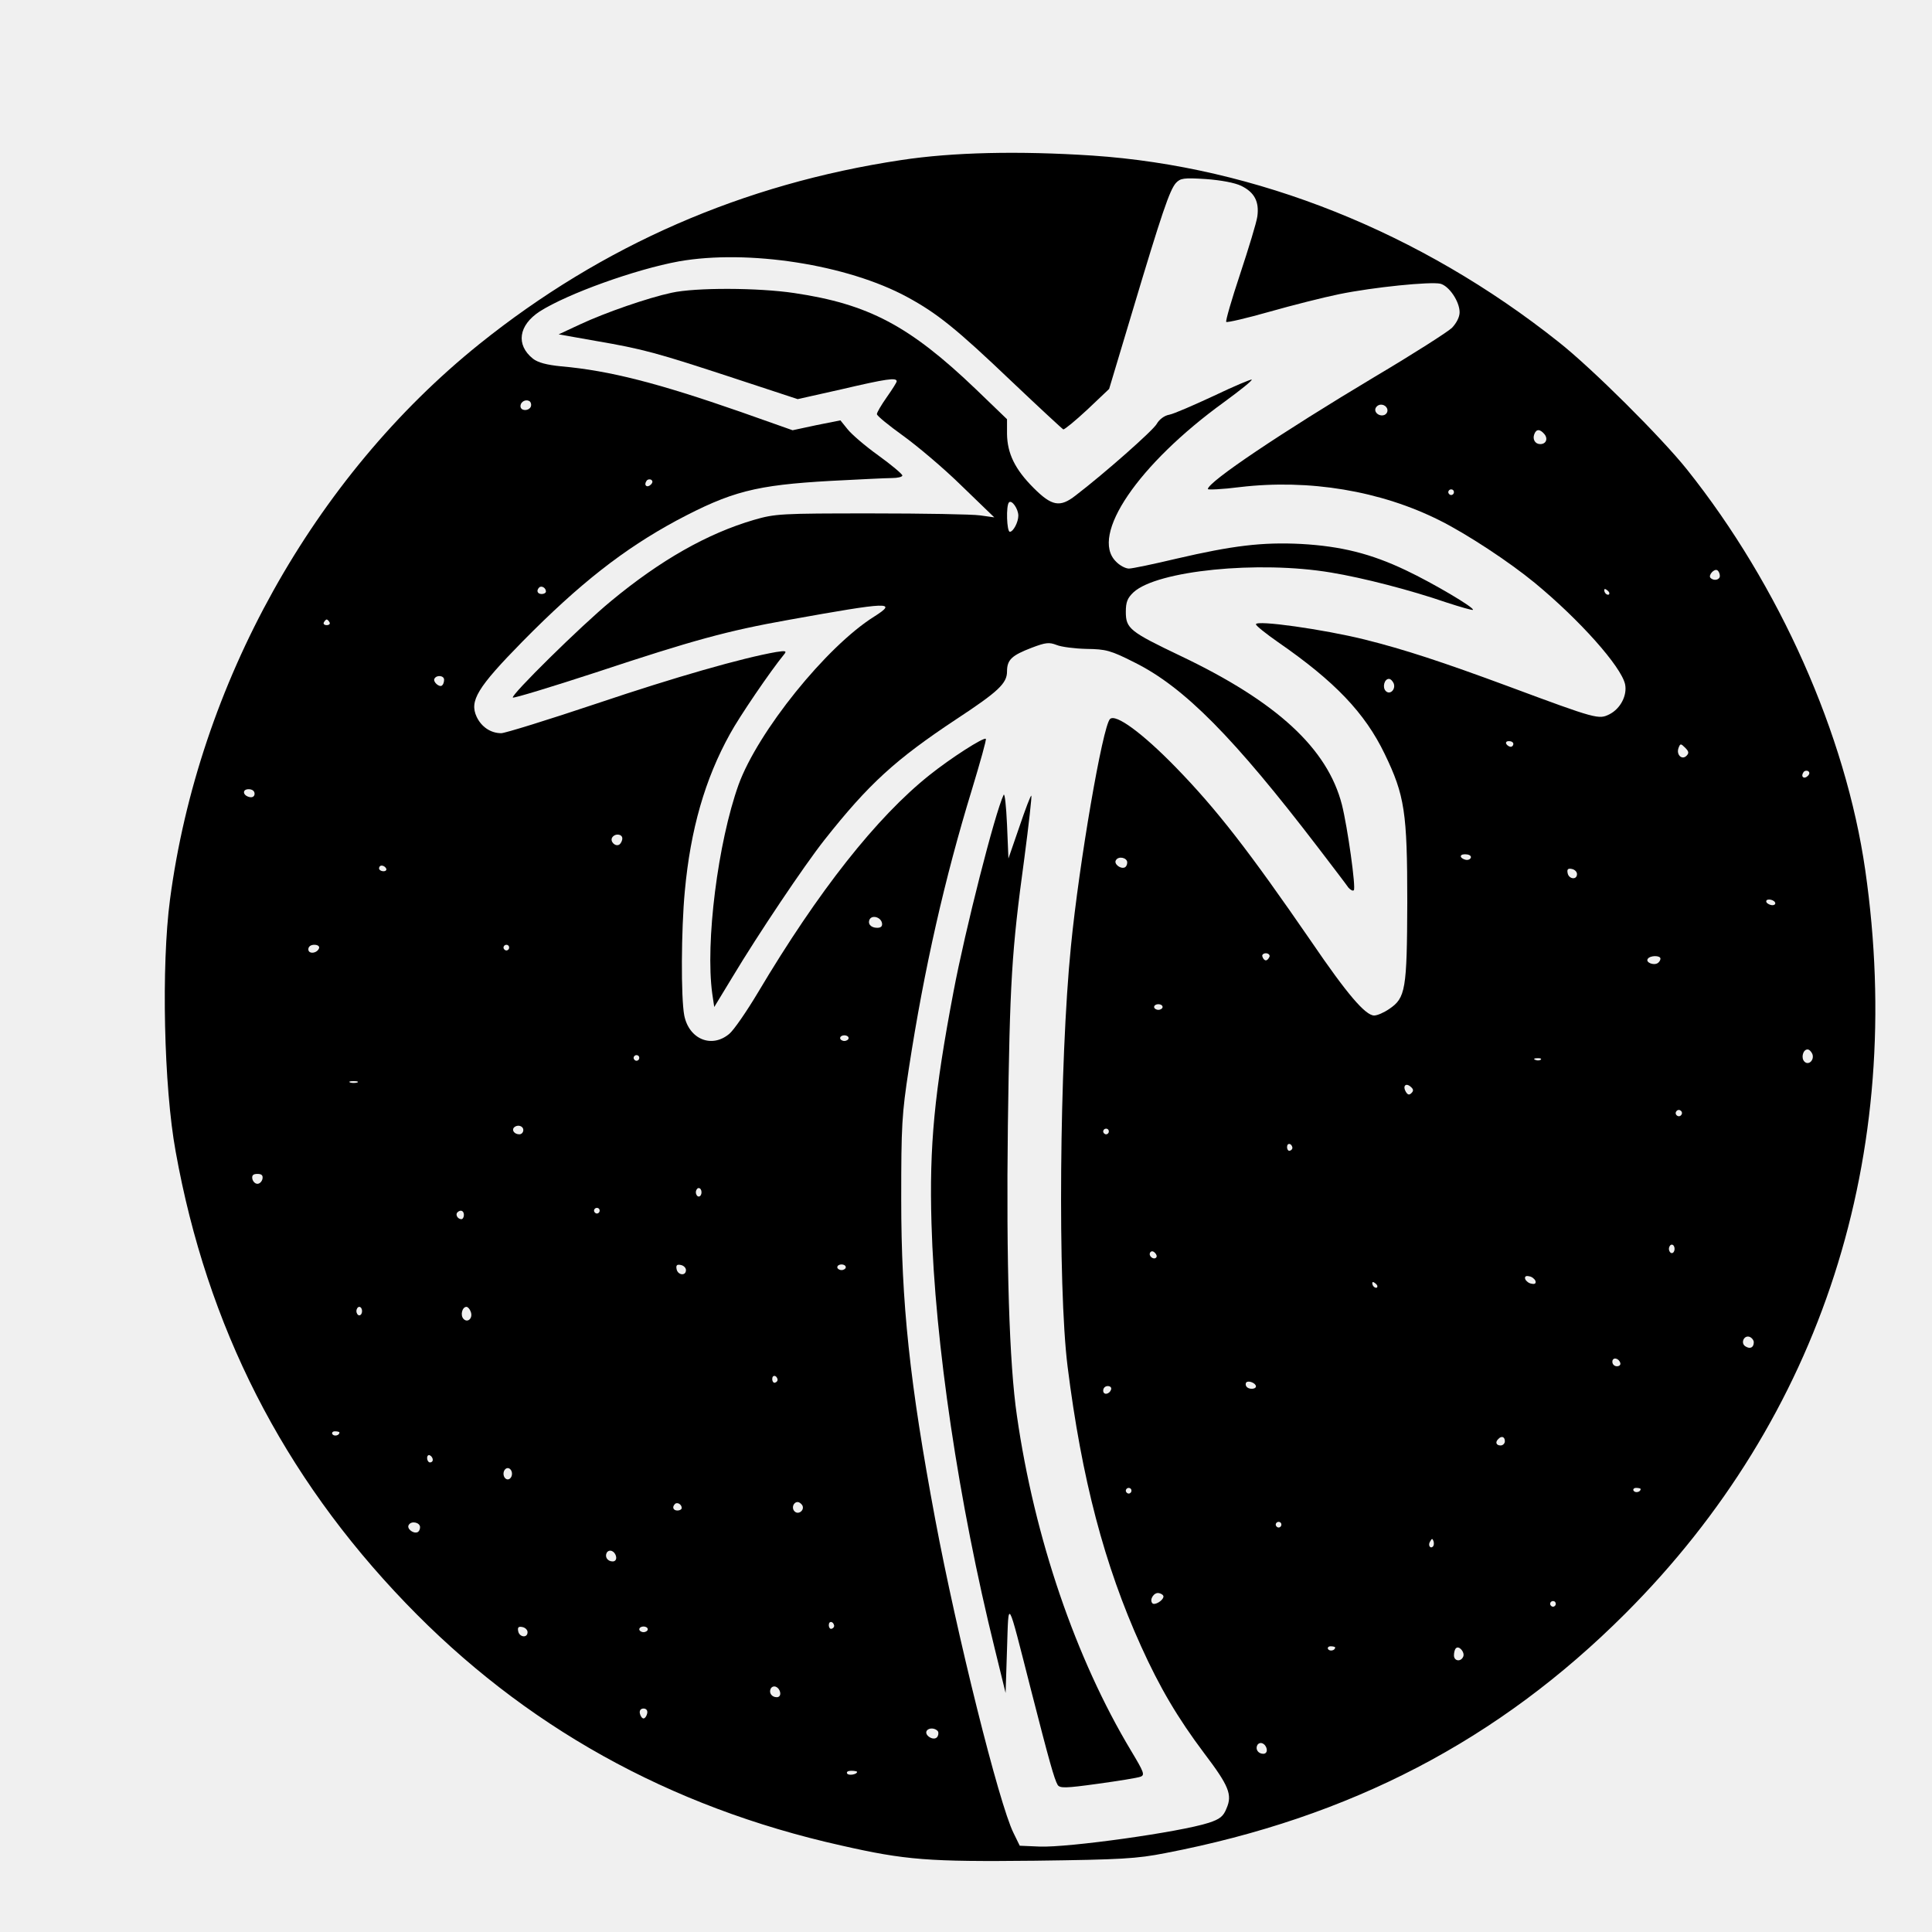
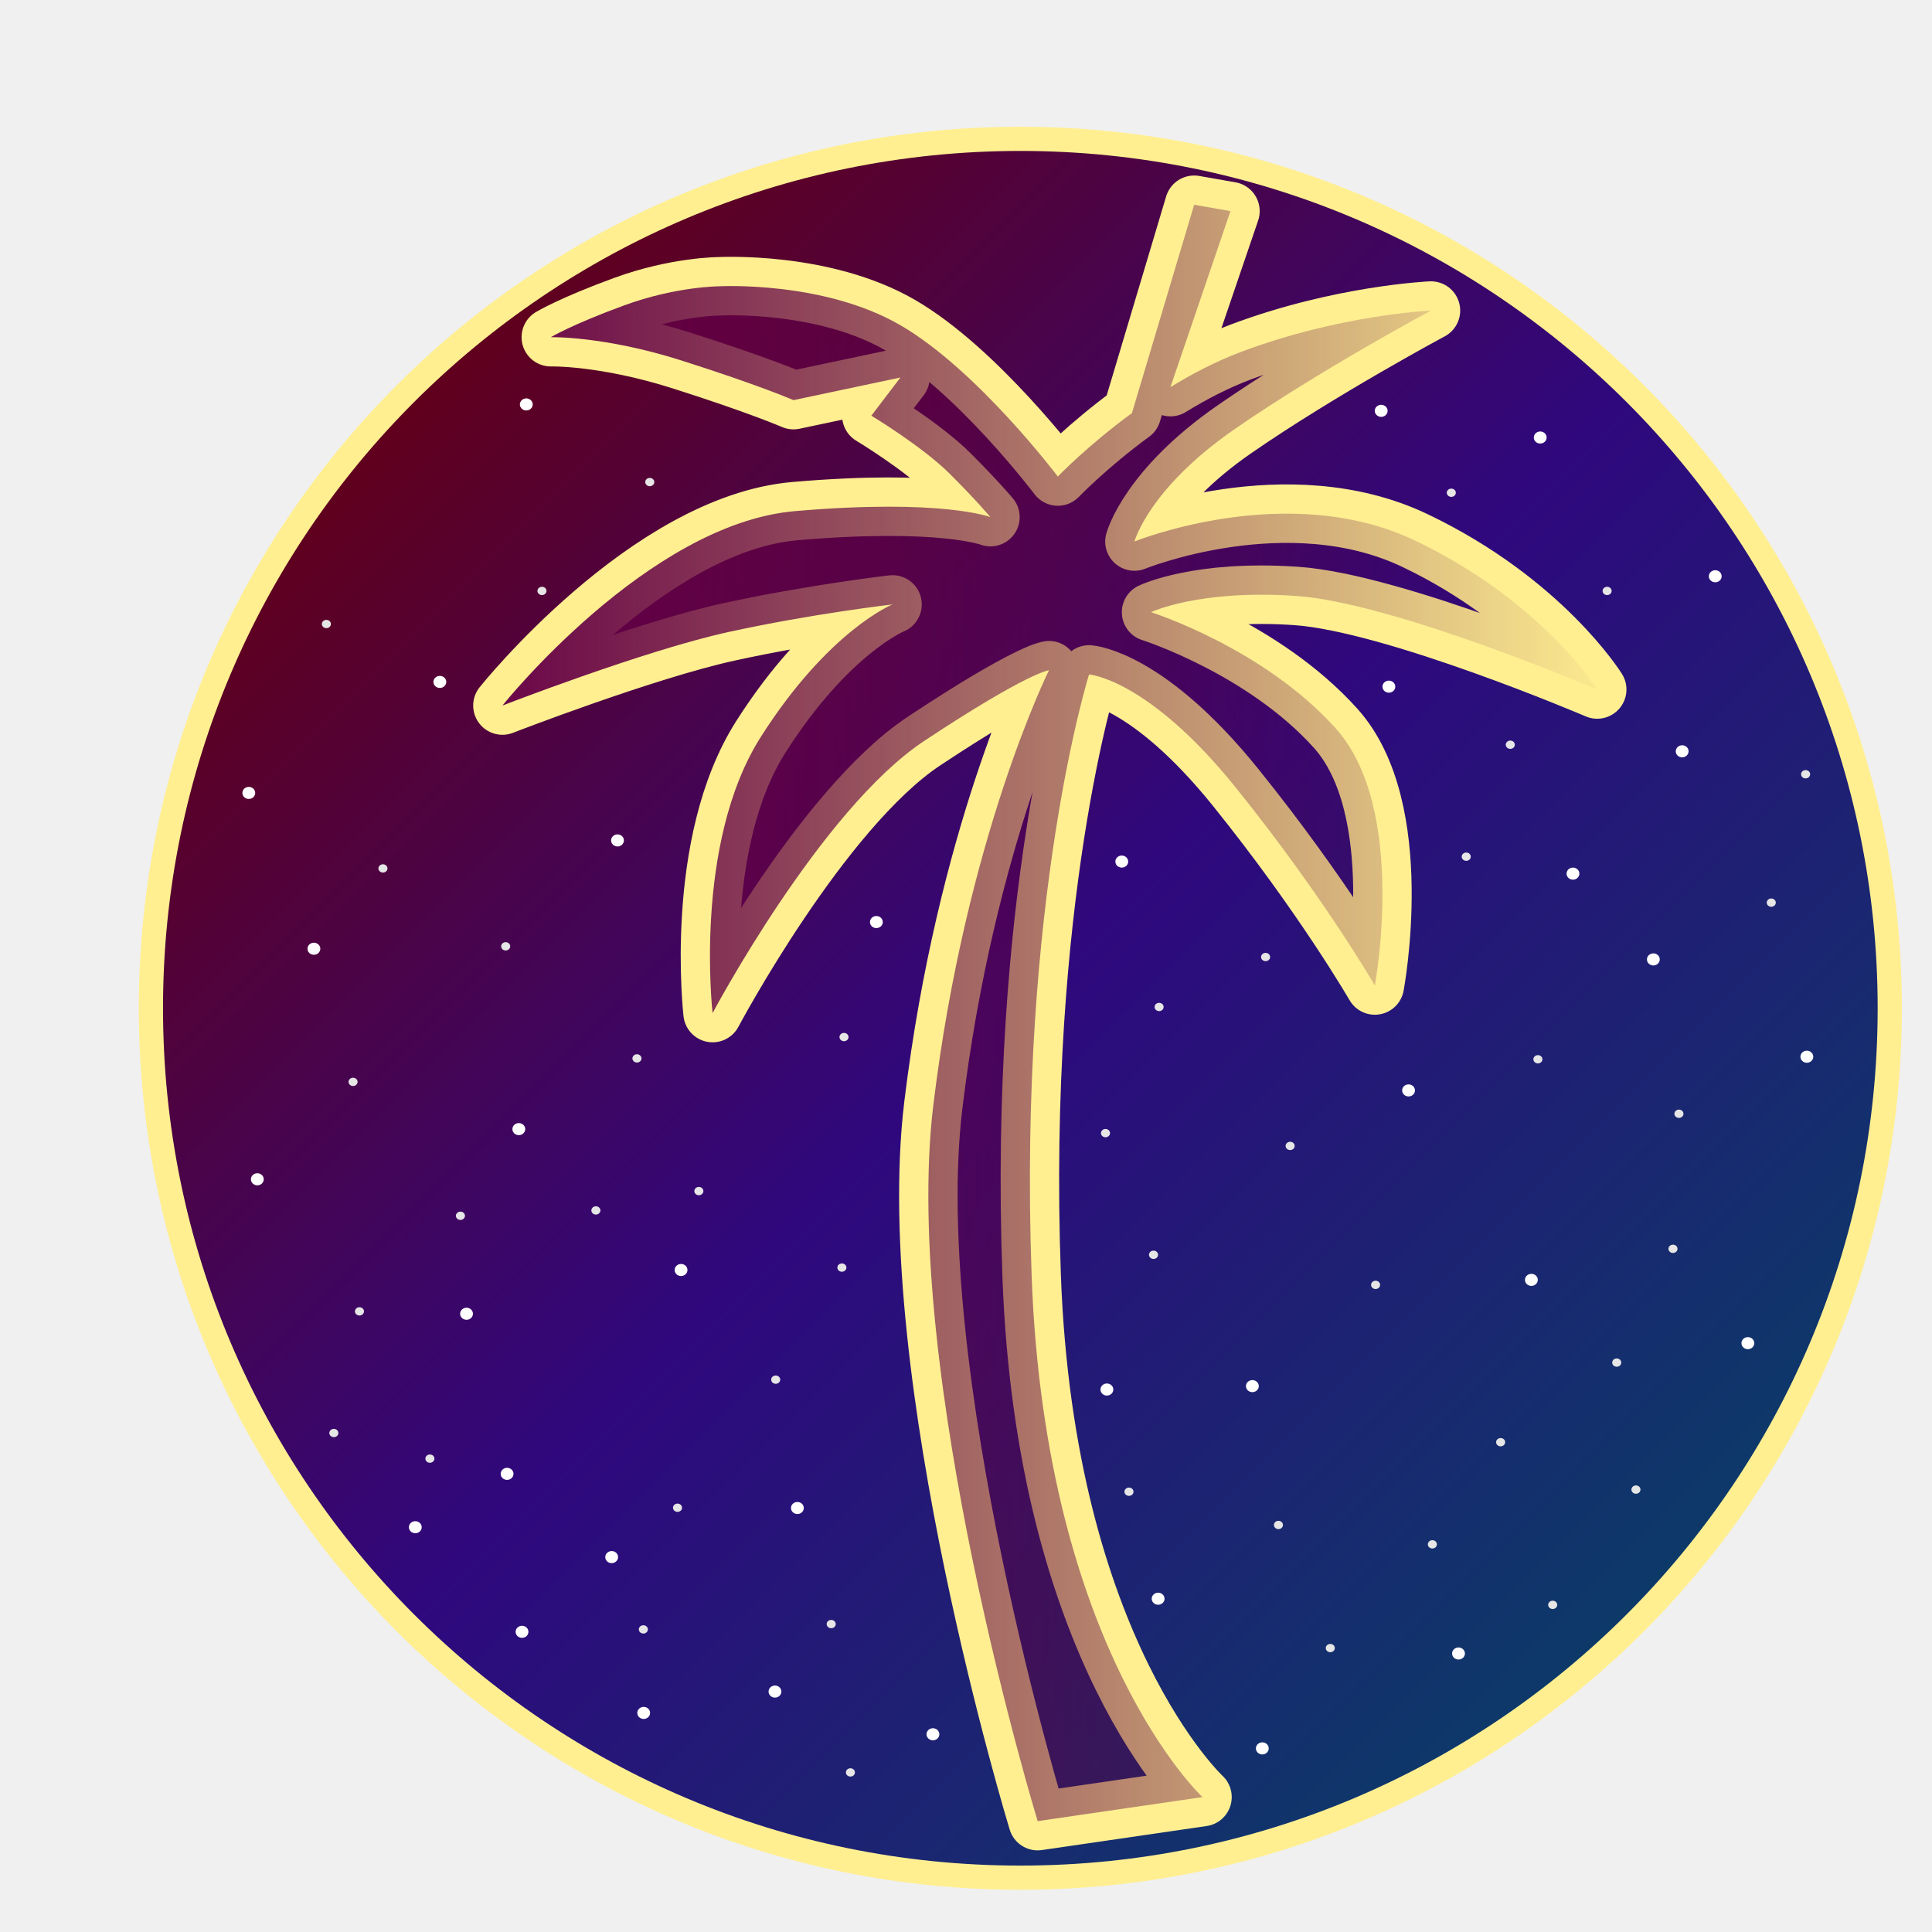
- <svg xmlns="http://www.w3.org/2000/svg" version="1.0" width="683pt" height="683pt" viewBox="0 0 683 683" preserveAspectRatio="xMidYMid meet">
-   <g transform="translate(0,683) scale(0.1,-0.1)" fill="#000000" stroke="none">
-     <path d="M3185 6264 c-558 -84 -1055 -301 -1490 -650 -586 -471 -993 -1201 -1094 -1964 -31 -233 -22 -662 20 -891 111 -618 379 -1145 813 -1596 418 -435 931 -721 1539 -857 229 -52 309 -58 686 -54 306 4 359 7 461 27 655 126 1178 399 1626 847 694 694 993 1622 848 2628 -69 479 -303 1006 -630 1416 -91 114 -336 358 -454 451 -488 388 -1069 620 -1648 659 -260 17 -494 12 -677 -16z m1203 -91 c47 -23 64 -56 57 -108 -3 -22 -31 -113 -61 -204 -30 -90 -52 -166 -49 -169 3 -3 72 13 153 36 81 23 192 51 246 62 122 25 323 45 358 37 31 -8 68 -63 68 -101 0 -17 -11 -38 -27 -55 -16 -15 -138 -93 -273 -173 -331 -198 -590 -372 -590 -397 0 -3 51 -1 113 7 245 29 498 -13 707 -118 96 -48 245 -146 335 -220 159 -131 306 -296 320 -359 8 -39 -16 -86 -55 -106 -38 -19 -44 -18 -356 98 -235 87 -369 131 -509 166 -145 36 -385 70 -385 54 0 -5 35 -33 78 -63 201 -139 307 -250 377 -395 71 -147 80 -206 80 -525 -1 -309 -6 -338 -64 -377 -19 -13 -42 -23 -53 -23 -31 0 -96 76 -222 261 -221 321 -334 467 -480 617 -117 120 -212 190 -232 170 -26 -26 -109 -508 -138 -803 -41 -408 -47 -1204 -12 -1485 50 -398 130 -703 260 -990 65 -144 129 -253 223 -378 88 -116 100 -147 79 -195 -11 -28 -23 -38 -63 -51 -102 -33 -496 -88 -598 -84 l-70 3 -22 45 c-51 102 -201 704 -277 1110 -90 481 -120 763 -120 1130 0 261 2 300 27 463 54 352 127 673 223 986 29 96 52 177 49 179 -7 7 -124 -68 -199 -128 -187 -149 -393 -410 -606 -768 -40 -67 -86 -134 -102 -147 -62 -52 -142 -19 -159 65 -12 63 -11 303 2 440 20 217 71 396 160 556 32 59 142 221 192 282 9 11 3 12 -29 7 -120 -21 -355 -88 -634 -182 -173 -58 -325 -105 -338 -105 -37 0 -70 22 -87 58 -26 56 2 103 162 266 202 205 358 327 545 428 194 103 279 125 545 140 98 5 195 10 216 10 20 0 37 4 37 9 0 5 -38 37 -85 71 -46 33 -95 75 -109 93 l-25 31 -85 -17 -84 -18 -184 65 c-290 101 -463 146 -635 161 -50 5 -81 13 -99 27 -61 49 -51 118 24 167 99 63 339 149 492 177 244 43 595 -11 807 -126 105 -57 172 -110 370 -299 96 -91 178 -167 182 -169 4 -1 42 30 85 70 l77 73 84 280 c102 341 130 423 152 448 16 17 27 19 106 14 54 -4 102 -13 125 -24z m-2512 -782 c-10 -16 -36 -13 -36 3 0 17 21 27 34 16 4 -5 5 -13 2 -19z m3028 -6 c3 -9 -1 -18 -10 -22 -19 -7 -39 11 -30 26 10 16 33 13 40 -4z m556 -90 c13 -16 6 -35 -15 -35 -18 0 -28 17 -21 35 7 19 20 19 36 0z m-3159 -178 c-13 -13 -26 -3 -16 12 3 6 11 8 17 5 6 -4 6 -10 -1 -17z m2839 -27 c0 -5 -4 -10 -10 -10 -5 0 -10 5 -10 10 0 6 5 10 10 10 6 0 10 -4 10 -10z m940 -296 c0 -14 -21 -19 -33 -7 -9 9 13 34 24 27 5 -3 9 -12 9 -20z m-4150 -55 c0 -5 -7 -9 -15 -9 -15 0 -20 12 -9 23 8 8 24 -1 24 -14z m3759 -4 c3 -12 -13 -9 -17 4 -2 7 0 11 6 7 5 -3 10 -8 11 -11z m-4524 -105 c3 -5 -1 -10 -10 -10 -9 0 -13 5 -10 10 3 6 8 10 10 10 2 0 7 -4 10 -10z m405 -203 c0 -8 -3 -17 -7 -20 -9 -9 -34 13 -27 24 8 14 34 11 34 -4z m3357 -13 c8 -21 -13 -42 -28 -27 -13 13 -5 43 11 43 6 0 13 -7 17 -16z m423 -214 c0 -5 -4 -10 -9 -10 -6 0 -13 5 -16 10 -3 6 1 10 9 10 9 0 16 -4 16 -10z m612 -42 c-16 -16 -37 4 -28 28 6 16 8 16 23 1 13 -13 15 -19 5 -29z m429 -71 c-13 -13 -26 -3 -16 12 3 6 11 8 17 5 6 -4 6 -10 -1 -17z m-5491 -63 c0 -9 -7 -14 -17 -12 -25 5 -28 28 -4 28 12 0 21 -6 21 -16z m1300 -158 c0 -8 -5 -18 -11 -22 -14 -8 -33 11 -25 25 10 16 36 13 36 -3z m3000 -66 c0 -5 -6 -10 -14 -10 -8 0 -18 5 -21 10 -3 6 3 10 14 10 12 0 21 -4 21 -10z m-1215 -19 c0 -8 -4 -16 -10 -18 -16 -5 -38 14 -30 26 9 16 40 9 40 -8z m-2620 -21 c3 -5 -1 -10 -9 -10 -9 0 -16 5 -16 10 0 6 4 10 9 10 6 0 13 -4 16 -10z m4210 -20 c0 -22 -29 -18 -33 3 -3 14 1 18 15 15 10 -2 18 -10 18 -18z m700 -100 c3 -5 -1 -10 -9 -10 -8 0 -18 5 -21 10 -3 6 1 10 9 10 8 0 18 -4 21 -10z m-3157 -73 c2 -11 -3 -17 -17 -17 -23 0 -35 15 -26 31 10 15 39 6 43 -14z m-1990 -89 c-7 -19 -38 -22 -38 -4 0 10 9 16 21 16 12 0 19 -5 17 -12z m672 2 c0 -5 -4 -10 -10 -10 -5 0 -10 5 -10 10 0 6 5 10 10 10 6 0 10 -4 10 -10z m2688 -32 c-3 -7 -8 -13 -13 -13 -5 0 -10 6 -12 13 -3 6 3 12 12 12 9 0 15 -6 13 -12z m1382 -7 c0 -6 -5 -13 -10 -16 -15 -9 -43 3 -35 15 8 13 45 13 45 1z m-1760 -171 c0 -5 -7 -10 -15 -10 -8 0 -15 5 -15 10 0 6 7 10 15 10 8 0 15 -4 15 -10z m-1110 -110 c0 -5 -7 -10 -15 -10 -8 0 -15 5 -15 10 0 6 7 10 15 10 8 0 15 -4 15 -10z m3407 -56 c8 -21 -13 -42 -28 -27 -13 13 -5 43 11 43 6 0 13 -7 17 -16z m-4147 -14 c0 -5 -4 -10 -10 -10 -5 0 -10 5 -10 10 0 6 5 10 10 10 6 0 10 -4 10 -10z m3187 -6 c-3 -3 -12 -4 -19 -1 -8 3 -5 6 6 6 11 1 17 -2 13 -5z m-4184 -81 c-7 -2 -19 -2 -25 0 -7 3 -2 5 12 5 14 0 19 -2 13 -5z m3727 -37 c-8 -8 -13 -7 -20 4 -12 20 -1 33 16 19 11 -9 12 -15 4 -23z m954 -77 c-3 -5 -10 -7 -15 -3 -5 3 -7 10 -3 15 3 5 10 7 15 3 5 -3 7 -10 3 -15z m-4094 -54 c0 -8 -6 -15 -14 -15 -17 0 -28 14 -19 24 12 12 33 6 33 -9z m2070 -5 c0 -5 -4 -10 -10 -10 -5 0 -10 5 -10 10 0 6 5 10 10 10 6 0 10 -4 10 -10z m649 -57 c0 -5 -3 -9 -9 -11 -5 -2 -10 4 -10 13 0 16 16 14 19 -2z m-3641 -110 c-2 -10 -10 -18 -18 -18 -8 0 -16 8 -18 18 -2 12 3 17 18 17 15 0 20 -5 18 -17z m1552 -48 c0 -8 -4 -15 -10 -15 -5 0 -10 7 -10 15 0 8 5 15 10 15 6 0 10 -7 10 -15z m-360 -65 c0 -5 -4 -10 -10 -10 -5 0 -10 5 -10 10 0 6 5 10 10 10 6 0 10 -4 10 -10z m-480 -15 c0 -8 -4 -15 -9 -15 -13 0 -22 16 -14 24 11 11 23 6 23 -9z m4280 -120 c0 -8 -4 -15 -10 -15 -5 0 -10 7 -10 15 0 8 5 15 10 15 6 0 10 -7 10 -15z m-1833 -31 c-9 -9 -28 6 -21 18 4 6 10 6 17 -1 6 -6 8 -13 4 -17z m-1662 -44 c0 -22 -29 -18 -33 3 -3 14 1 18 15 15 10 -2 18 -10 18 -18z m565 10 c0 -5 -7 -10 -15 -10 -8 0 -15 5 -15 10 0 6 7 10 15 10 8 0 15 -4 15 -10z m2438 -48 c3 -9 -2 -13 -14 -10 -9 1 -19 9 -22 16 -3 9 2 13 14 10 9 -1 19 -9 22 -16z m-559 -17 c3 -12 -13 -9 -17 4 -2 7 0 11 6 7 5 -3 10 -8 11 -11z m-3589 -90 c0 -8 -4 -15 -10 -15 -5 0 -10 7 -10 15 0 8 5 15 10 15 6 0 10 -7 10 -15z m384 -2 c9 -22 -10 -41 -25 -26 -13 13 -5 43 10 43 5 0 12 -8 15 -17z m4536 -108 c0 -19 -13 -25 -29 -15 -19 11 -6 41 14 34 8 -3 15 -12 15 -19z m-472 -73 c2 -7 -3 -12 -12 -12 -9 0 -16 7 -16 16 0 17 22 14 28 -4z m-2979 -59 c0 -5 -3 -9 -9 -11 -5 -2 -10 4 -10 13 0 16 16 14 19 -2z m1691 -24 c0 -11 -27 -12 -34 0 -3 4 -3 11 0 14 8 8 34 -3 34 -14z m-512 -11 c-6 -18 -28 -21 -28 -4 0 9 7 16 16 16 9 0 14 -5 12 -12z m-2728 -152 c0 -11 -19 -15 -25 -6 -3 5 1 10 9 10 9 0 16 -2 16 -4z m4120 -31 c0 -8 -7 -15 -15 -15 -16 0 -20 12 -8 23 11 12 23 8 23 -8z m-3790 -66 c0 -5 -4 -9 -10 -9 -5 0 -10 7 -10 16 0 8 5 12 10 9 6 -3 10 -10 10 -16z m280 -49 c0 -11 -7 -20 -15 -20 -8 0 -15 9 -15 20 0 11 7 20 15 20 8 0 15 -9 15 -20z m2190 -60 c0 -5 -4 -10 -10 -10 -5 0 -10 5 -10 10 0 6 5 10 10 10 6 0 10 -4 10 -10z m1800 6 c0 -11 -19 -15 -25 -6 -3 5 1 10 9 10 9 0 16 -2 16 -4z m-3390 -67 c0 -5 -7 -9 -15 -9 -15 0 -20 12 -9 23 8 8 24 -1 24 -14z m426 10 c10 -17 -13 -36 -27 -22 -12 12 -4 33 11 33 5 0 12 -5 16 -11z m-1351 -78 c0 -8 -4 -16 -10 -18 -16 -5 -38 14 -30 26 9 16 40 9 40 -8z m3045 9 c0 -5 -4 -10 -10 -10 -5 0 -10 5 -10 10 0 6 5 10 10 10 6 0 10 -4 10 -10z m536 -77 c-10 -10 -19 5 -10 18 6 11 8 11 12 0 2 -7 1 -15 -2 -18z m-2888 -36 c2 -10 -3 -17 -12 -17 -18 0 -29 16 -21 31 9 14 29 6 33 -14z m1935 -142 c-2 -14 -31 -31 -39 -23 -12 13 6 40 23 36 10 -2 17 -8 16 -13z m1387 -25 c0 -5 -4 -10 -10 -10 -5 0 -10 5 -10 10 0 6 5 10 10 10 6 0 10 -4 10 -10z m-2551 -77 c0 -5 -3 -9 -9 -11 -5 -2 -10 4 -10 13 0 16 16 14 19 -2z m-1084 -23 c0 -22 -29 -18 -33 3 -3 14 1 18 15 15 10 -2 18 -10 18 -18z m425 10 c0 -5 -7 -10 -15 -10 -8 0 -15 5 -15 10 0 6 7 10 15 10 8 0 15 -4 15 -10z m2430 -64 c0 -11 -19 -15 -25 -6 -3 5 1 10 9 10 9 0 16 -2 16 -4z m453 -32 c-8 -20 -33 -17 -33 4 0 10 3 22 7 25 10 11 32 -13 26 -29z m-2415 -127 c2 -10 -3 -17 -12 -17 -18 0 -29 16 -21 31 9 14 29 6 33 -14z m-470 -74 c-2 -10 -8 -18 -13 -18 -5 0 -11 8 -13 18 -2 10 3 17 13 17 10 0 15 -7 13 -17z m1028 -64 c3 -6 1 -16 -4 -21 -13 -13 -45 8 -36 23 7 12 31 11 40 -2z m1162 -62 c2 -10 -3 -17 -12 -17 -18 0 -29 16 -21 31 9 14 29 6 33 -14z m-1448 -81 c0 -9 -30 -14 -35 -6 -4 6 3 10 14 10 12 0 21 -2 21 -4z" />
-     <path d="M2374 5795 c-84 -18 -234 -70 -324 -112 l-75 -35 130 -23 c169 -29 216 -42 487 -131 l228 -75 156 35 c158 37 194 42 194 28 0 -4 -16 -29 -35 -56 -19 -27 -35 -54 -35 -60 0 -6 42 -40 92 -76 50 -36 144 -115 207 -177 l116 -112 -50 7 c-27 4 -201 7 -385 7 -320 0 -339 -1 -415 -23 -164 -48 -330 -142 -505 -287 -108 -89 -355 -333 -347 -341 3 -3 135 37 294 89 344 114 464 147 683 186 356 64 385 65 300 11 -169 -106 -411 -407 -479 -594 -73 -204 -118 -558 -93 -739 l7 -47 65 107 c90 150 253 393 324 483 158 200 252 285 466 427 149 98 180 127 180 169 0 42 17 57 87 84 50 19 62 20 88 10 17 -7 64 -13 106 -14 69 -1 85 -5 170 -48 175 -87 350 -264 650 -656 52 -68 100 -131 106 -140 7 -8 16 -13 19 -9 8 8 -22 222 -42 302 -51 199 -230 364 -570 526 -180 86 -194 97 -194 156 0 35 6 49 27 69 83 77 442 113 698 70 115 -19 281 -62 409 -106 49 -16 91 -28 93 -26 7 7 -140 94 -237 140 -124 59 -229 85 -370 93 -138 7 -243 -6 -441 -52 -80 -19 -156 -35 -168 -35 -12 0 -33 11 -46 25 -93 92 79 344 383 564 56 41 100 76 97 79 -2 2 -62 -23 -133 -57 -71 -33 -142 -64 -158 -67 -18 -3 -36 -17 -45 -33 -14 -24 -185 -175 -287 -253 -55 -43 -84 -37 -148 27 -66 66 -93 122 -94 191 l0 52 -109 105 c-236 226 -381 302 -643 341 -127 19 -349 20 -434 1z m1226 -788 c0 -23 -18 -57 -30 -57 -11 0 -14 93 -3 104 10 10 33 -23 33 -47z" />
-     <path d="M3548 4020 c-31 -65 -136 -478 -177 -695 -68 -358 -86 -545 -78 -820 12 -421 96 -988 224 -1505 l38 -155 5 155 c6 180 -1 192 85 -145 65 -254 82 -314 94 -335 8 -12 27 -12 142 4 73 10 141 21 151 25 16 6 12 16 -33 91 -196 326 -342 753 -404 1185 -27 183 -38 539 -32 1025 7 507 13 615 58 944 16 121 27 221 25 223 -2 3 -21 -47 -42 -109 l-39 -113 -5 120 c-3 66 -8 113 -12 105z" />
-   </g>
+ <svg xmlns="http://www.w3.org/2000/svg" xmlns:xlink="http://www.w3.org/1999/xlink" width="512" height="512" fill="none" viewBox="0 0 512 512" version="1.1" id="svg7" xml:space="preserve">
+   <defs id="defs7">
+     <linearGradient id="linearGradient1">
+       <stop style="stop-color:#670047;stop-opacity:1;" offset="0" id="stop1" />
+       <stop style="stop-color:#54003b;stop-opacity:0;" offset="1" id="stop2" />
+     </linearGradient>
+     <linearGradient id="linearGradient11">
+       <stop style="stop-color:#60001d;stop-opacity:1;" offset="0" id="stop11" />
+       <stop style="stop-color:#2f087e;stop-opacity:1;" offset="0.498" id="stop20" />
+       <stop style="stop-color:#0d3969;stop-opacity:1;" offset="0.999" id="stop12" />
+     </linearGradient>
+     <linearGradient xlink:href="#linearGradient11" id="linearGradient12" x1="109.745" y1="106.545" x2="431.055" y2="427.855" gradientUnits="userSpaceOnUse" spreadMethod="reflect" />
+     <linearGradient xlink:href="#linearGradient1" id="linearGradient2" x1="125.402" y1="271.834" x2="431.024" y2="271.834" gradientUnits="userSpaceOnUse" gradientTransform="matrix(1.001729,0,0,0.9367663,-0.4809764,13.79496)" />
+   </defs>
+   <circle style="fill:url(#linearGradient12);fill-opacity:1;stroke-width:12.832;stroke-opacity:1;paint-order:stroke fill markers;stroke:#ffef91" id="path8" cx="270.4" cy="267.2" r="227.2" />
+   <path id="path15" style="fill:url(#linearGradient2);fill-opacity:1;stroke:#ffef91;stroke-width:15.499;stroke-linejoin:round;stroke-dasharray:none;stroke-dashoffset:0;stroke-opacity:1;paint-order:stroke fill markers" d="m 316.466,54.263 c 0,0 -10.949,36.625 -16.495,55.212 -11.846,8.683 -19.637,16.809 -19.637,16.809 0,0 -21.391,-28.349 -41.791,-40.14 -20.4,-11.791 -47.893,-10.271 -47.893,-10.271 0,0 -11.421,3.65e-4 -25.245,5.059 -13.824,5.059 -19.434,8.431 -19.434,8.431 0,0 14.026,-0.375 34.661,6.182 20.636,6.557 29.651,10.493 29.651,10.493 l 28.348,-5.996 -7.713,10.118 c 0,0 13.524,8.15 20.837,15.457 7.313,7.307 10.718,11.428 10.718,11.428 0,0 -12.721,-4.964 -51.789,-1.592 -39.067,3.372 -77.534,51.522 -77.534,51.522 0,0 37.664,-14.614 59.902,-19.485 22.238,-4.871 43.475,-7.308 43.475,-7.308 0,0 -16.828,6.745 -34.859,35.035 -18.031,28.29 -12.823,73.256 -12.823,73.256 0,0 28.649,-53.958 56.097,-72.131 27.447,-18.173 33.057,-18.735 33.057,-18.735 0,0 -22.038,44.215 -30.653,115.222 -8.615,71.007 27.647,189.788 27.647,189.788 l 43.675,-6.371 c 0,0 -41.671,-38.594 -45.277,-138.266 -3.606,-99.672 15.225,-159.25 15.225,-159.25 0,0 15.628,1.124 38.868,29.977 23.24,28.852 36.862,52.459 36.862,52.459 0,0 8.817,-46.839 -10.416,-68.197 -19.233,-21.358 -48.885,-30.725 -48.885,-30.725 0,0 12.522,-6.089 38.467,-4.309 25.945,1.78 79.763,24.786 79.763,24.786 0,0 -14.45,-23.317 -48.308,-39.48 -33.858,-16.162 -74.329,0.267 -74.329,0.267 0,0 3.779,-14.045 26.587,-29.81 22.808,-15.765 51.992,-31.396 51.992,-31.396 0,0 -24.083,1.06 -50.433,10.996 -6.556,2.472 -12.849,5.755 -18.604,9.294 l 15.902,-46.643 z" />
+   <ellipse style="fill:#ffffff;paint-order:markers stroke fill" id="path6" cx="110.058" cy="404.727" rx="1.7" ry="1.6" />
+   <ellipse style="fill:#e6e6e6;stroke-width:0.697;paint-order:markers stroke fill" id="ellipse6" cx="113.929" cy="386.554" rx="1.2" ry="1.1" />
+   <ellipse style="fill:#ffffff;paint-order:markers stroke fill" id="ellipse7" cx="162.101" cy="412.647" rx="1.7" ry="1.6" />
+   <ellipse style="fill:#ffffff;paint-order:markers stroke fill" id="ellipse8" cx="134.382" cy="390.585" rx="1.7" ry="1.6" />
+   <ellipse style="fill:#ffffff;paint-order:markers stroke fill" id="ellipse9" cx="138.342" cy="432.446" rx="1.7" ry="1.6" />
+   <ellipse style="fill:#ffffff;paint-order:markers stroke fill" id="ellipse10" cx="205.376" cy="448.285" rx="1.7" ry="1.6" />
+   <ellipse style="fill:#ffffff;paint-order:markers stroke fill" id="ellipse11" cx="170.586" cy="453.942" rx="1.7" ry="1.6" />
+   <ellipse style="fill:#e6e6e6;stroke-width:0.697;paint-order:markers stroke fill" id="ellipse12" cx="170.498" cy="431.809" rx="1.2" ry="1.1" />
+   <ellipse style="fill:#e6e6e6;stroke-width:0.697;paint-order:markers stroke fill" id="ellipse13" cx="179.549" cy="399.565" rx="1.2" ry="1.1" />
+   <ellipse style="fill:#ffffff;paint-order:markers stroke fill" id="ellipse14" cx="123.634" cy="348.159" rx="1.7" ry="1.6" />
+   <ellipse style="fill:#e6e6e6;stroke-width:0.697;paint-order:markers stroke fill" id="ellipse15" cx="88.473" cy="379.766" rx="1.2" ry="1.1" />
+   <ellipse style="fill:#e6e6e6;stroke-width:0.697;paint-order:markers stroke fill" id="ellipse16" cx="225.369" cy="469.71" rx="1.2" ry="1.1" />
+   <ellipse style="fill:#ffffff;paint-order:markers stroke fill" id="ellipse17" cx="180.486" cy="336.562" rx="1.7" ry="1.6" />
+   <ellipse style="fill:#e6e6e6;stroke-width:0.697;paint-order:markers stroke fill" id="ellipse18" cx="157.916" cy="320.775" rx="1.2" ry="1.1" />
+   <ellipse style="fill:#ffffff;paint-order:markers stroke fill" id="ellipse19" cx="68.197" cy="312.521" rx="1.7" ry="1.6" />
+   <ellipse style="fill:#e6e6e6;stroke-width:0.697;paint-order:markers stroke fill" id="ellipse20" cx="95.262" cy="347.522" rx="1.2" ry="1.1" />
+   <ellipse style="fill:#ffffff;paint-order:markers stroke fill" id="ellipse21" cx="211.315" cy="399.636" rx="1.7" ry="1.6" />
+   <ellipse style="fill:#e6e6e6;stroke-width:0.697;paint-order:markers stroke fill" id="ellipse22" cx="220.278" cy="430.394" rx="1.2" ry="1.1" />
+   <ellipse style="fill:#e6e6e6;stroke-width:0.697;paint-order:markers stroke fill" id="ellipse23" cx="205.57" cy="365.623" rx="1.2" ry="1.1" />
+   <ellipse style="fill:#ffffff;paint-order:markers stroke fill" id="ellipse24" cx="137.494" cy="299.227" rx="1.7" ry="1.6" />
+   <ellipse style="fill:#e6e6e6;stroke-width:0.697;paint-order:markers stroke fill" id="ellipse25" cx="122.018" cy="322.195" rx="1.2" ry="1.1" />
+   <ellipse style="fill:#e6e6e6;stroke-width:0.697;paint-order:markers stroke fill" id="ellipse26" cx="185.206" cy="315.649" rx="1.2" ry="1.1" />
+   <ellipse style="fill:#e6e6e6;stroke-width:0.697;paint-order:markers stroke fill" id="ellipse27" cx="223.107" cy="335.925" rx="1.2" ry="1.1" />
+   <ellipse style="fill:#ffffff;paint-order:markers stroke fill" id="ellipse28" cx="247.237" cy="459.599" rx="1.7" ry="1.6" />
+   <ellipse style="fill:#e6e6e6;stroke-width:0.697;paint-order:markers stroke fill" id="ellipse29" cx="223.672" cy="274.831" rx="1.2" ry="1.1" />
+   <ellipse style="fill:#ffffff;paint-order:markers stroke fill" id="ellipse30" cx="232.246" cy="244.356" rx="1.7" ry="1.6" />
+   <ellipse style="fill:#ffffff;paint-order:markers stroke fill" id="ellipse31" cx="83.188" cy="251.427" rx="1.7" ry="1.6" />
+   <ellipse style="fill:#e6e6e6;stroke-width:0.697;paint-order:markers stroke fill" id="ellipse32" cx="93.565" cy="286.71" rx="1.2" ry="1.1" />
+   <ellipse style="fill:#e6e6e6;stroke-width:0.697;paint-order:markers stroke fill" id="ellipse33" cx="134.011" cy="250.789" rx="1.2" ry="1.1" />
+   <ellipse style="fill:#ffffff;paint-order:markers stroke fill" id="ellipse34" cx="163.644" cy="222.722" rx="1.7" ry="1.6" />
+   <ellipse style="fill:#e6e6e6;stroke-width:0.697;paint-order:markers stroke fill" id="ellipse35" cx="101.484" cy="230.142" rx="1.2" ry="1.1" />
+   <ellipse style="fill:#ffffff;paint-order:markers stroke fill" id="ellipse36" cx="65.934" cy="210.132" rx="1.7" ry="1.6" />
+   <ellipse style="fill:#ffffff;paint-order:markers stroke fill" id="ellipse37" cx="116.563" cy="180.716" rx="1.7" ry="1.6" />
+   <ellipse style="fill:#e6e6e6;stroke-width:0.697;paint-order:markers stroke fill" id="ellipse38" cx="168.801" cy="280.488" rx="1.2" ry="1.1" />
+   <ellipse style="fill:#e6e6e6;stroke-width:0.697;paint-order:markers stroke fill" id="ellipse39" cx="143.628" cy="156.603" rx="1.2" ry="1.1" />
+   <ellipse style="fill:#e6e6e6;stroke-width:0.697;paint-order:markers stroke fill" id="ellipse40" cx="86.494" cy="165.371" rx="1.2" ry="1.1" />
+   <ellipse style="fill:#ffffff;paint-order:markers stroke fill" id="ellipse41" cx="139.473" cy="107.177" rx="1.7" ry="1.6" />
+   <ellipse style="fill:#e6e6e6;stroke-width:0.697;paint-order:markers stroke fill" id="ellipse42" cx="172.195" cy="127.753" rx="1.2" ry="1.1" />
+   <ellipse style="fill:#ffffff;paint-order:markers stroke fill" id="ellipse43" cx="306.916" cy="423.678" rx="1.7" ry="1.6" />
+   <ellipse style="fill:#e6e6e6;stroke-width:0.697;paint-order:markers stroke fill" id="ellipse44" cx="338.801" cy="404.135" rx="1.2" ry="1.1" />
+   <ellipse style="fill:#ffffff;paint-order:markers stroke fill" id="ellipse45" cx="334.526" cy="463.344" rx="1.7" ry="1.6" />
+   <ellipse style="fill:#e6e6e6;stroke-width:0.697;paint-order:markers stroke fill" id="ellipse46" cx="299.191" cy="395.322" rx="1.2" ry="1.1" />
+   <ellipse style="fill:#e6e6e6;stroke-width:0.697;paint-order:markers stroke fill" id="ellipse48" cx="352.542" cy="436.759" rx="1.2" ry="1.1" />
+   <ellipse style="fill:#ffffff;paint-order:markers stroke fill" id="ellipse49" cx="331.892" cy="367.337" rx="1.7" ry="1.6" />
+   <ellipse style="fill:#e6e6e6;stroke-width:0.697;paint-order:markers stroke fill" id="ellipse51" cx="379.591" cy="409.267" rx="1.2" ry="1.1" />
+   <ellipse style="fill:#ffffff;paint-order:markers stroke fill" id="ellipse53" cx="293.34" cy="368.241" rx="1.7" ry="1.6" />
+   <ellipse style="fill:#e6e6e6;stroke-width:0.697;paint-order:markers stroke fill" id="ellipse54" cx="341.901" cy="303.681" rx="1.2" ry="1.1" />
+   <ellipse style="fill:#ffffff;paint-order:markers stroke fill" id="ellipse56" cx="386.521" cy="438.195" rx="1.7" ry="1.6" />
+   <ellipse style="fill:#e6e6e6;stroke-width:0.697;paint-order:markers stroke fill" id="ellipse57" cx="305.697" cy="332.531" rx="1.2" ry="1.1" />
+   <ellipse style="fill:#ffffff;paint-order:markers stroke fill" id="ellipse58" cx="373.282" cy="288.971" rx="1.7" ry="1.6" />
+   <ellipse style="fill:#e6e6e6;stroke-width:0.697;paint-order:markers stroke fill" id="ellipse59" cx="397.684" cy="382.197" rx="1.2" ry="1.1" />
+   <ellipse style="fill:#e6e6e6;stroke-width:0.697;paint-order:markers stroke fill" id="ellipse60" cx="411.48" cy="425.303" rx="1.2" ry="1.1" />
+   <ellipse style="fill:#e6e6e6;stroke-width:0.697;paint-order:markers stroke fill" id="ellipse63" cx="364.545" cy="340.506" rx="1.2" ry="1.1" />
+   <ellipse style="fill:#e6e6e6;stroke-width:0.697;paint-order:markers stroke fill" id="ellipse64" cx="292.969" cy="300.287" rx="1.2" ry="1.1" />
+   <ellipse style="fill:#e6e6e6;stroke-width:0.697;paint-order:markers stroke fill" id="ellipse65" cx="307.176" cy="266.859" rx="1.2" ry="1.1" />
+   <ellipse style="fill:#ffffff;paint-order:markers stroke fill" id="ellipse66" cx="463.203" cy="355.949" rx="1.7" ry="1.6" />
+   <ellipse style="fill:#e6e6e6;stroke-width:0.697;paint-order:markers stroke fill" id="ellipse67" cx="428.45" cy="361.098" rx="1.2" ry="1.1" />
+   <ellipse style="fill:#e6e6e6;stroke-width:0.697;paint-order:markers stroke fill" id="ellipse68" cx="433.542" cy="394.756" rx="1.2" ry="1.1" />
+   <ellipse style="fill:#ffffff;paint-order:markers stroke fill" id="ellipse70" cx="297.28" cy="228.327" rx="1.7" ry="1.6" />
+   <ellipse style="fill:#e6e6e6;stroke-width:0.697;paint-order:markers stroke fill" id="ellipse71" cx="335.395" cy="253.618" rx="1.2" ry="1.1" />
+   <ellipse style="fill:#ffffff;paint-order:markers stroke fill" id="ellipse73" cx="405.832" cy="339.18" rx="1.7" ry="1.6" />
+   <ellipse style="fill:#e6e6e6;stroke-width:0.697;paint-order:markers stroke fill" id="ellipse75" cx="407.562" cy="280.719" rx="1.2" ry="1.1" />
+   <ellipse style="fill:#ffffff;paint-order:markers stroke fill" id="ellipse76" cx="478.836" cy="280.044" rx="1.7" ry="1.6" />
+   <ellipse style="fill:#e6e6e6;stroke-width:0.697;paint-order:markers stroke fill" id="ellipse77" cx="443.357" cy="330.951" rx="1.2" ry="1.1" />
+   <ellipse style="fill:#ffffff;paint-order:markers stroke fill" id="ellipse78" cx="368.067" cy="181.973" rx="1.7" ry="1.6" />
+   <ellipse style="fill:#e6e6e6;stroke-width:0.697;paint-order:markers stroke fill" id="ellipse79" cx="388.57" cy="227.031" rx="1.2" ry="1.1" />
+   <ellipse style="fill:#e6e6e6;stroke-width:0.697;paint-order:markers stroke fill" id="ellipse80" cx="400.243" cy="197.36" rx="1.2" ry="1.1" />
+   <ellipse style="fill:#ffffff;paint-order:markers stroke fill" id="ellipse81" cx="438.155" cy="254.255" rx="1.7" ry="1.6" />
+   <ellipse style="fill:#e6e6e6;stroke-width:0.697;paint-order:markers stroke fill" id="ellipse82" cx="444.937" cy="295.162" rx="1.2" ry="1.1" />
+   <ellipse style="fill:#ffffff;paint-order:markers stroke fill" id="ellipse83" cx="416.853" cy="231.522" rx="1.7" ry="1.6" />
+   <ellipse style="fill:#e6e6e6;stroke-width:0.697;paint-order:markers stroke fill" id="ellipse84" cx="469.406" cy="239.205" rx="1.2" ry="1.1" />
+   <ellipse style="fill:#ffffff;paint-order:markers stroke fill" id="ellipse85" cx="445.792" cy="199.101" rx="1.7" ry="1.6" />
+   <ellipse style="fill:#e6e6e6;stroke-width:0.697;paint-order:markers stroke fill" id="ellipse86" cx="478.505" cy="205.183" rx="1.2" ry="1.1" />
+   <ellipse style="fill:#ffffff;paint-order:markers stroke fill" id="ellipse87" cx="454.56" cy="152.714" rx="1.7" ry="1.6" />
+   <ellipse style="fill:#e6e6e6;stroke-width:0.697;paint-order:markers stroke fill" id="ellipse88" cx="425.905" cy="156.603" rx="1.2" ry="1.1" />
+   <ellipse style="fill:#ffffff;paint-order:markers stroke fill" id="ellipse89" cx="366.03" cy="108.874" rx="1.7" ry="1.6" />
+   <ellipse style="fill:#e6e6e6;stroke-width:0.697;paint-order:markers stroke fill" id="ellipse90" cx="384.61" cy="130.581" rx="1.2" ry="1.1" />
+   <ellipse style="fill:#ffffff;paint-order:markers stroke fill" id="ellipse91" cx="408.174" cy="115.945" rx="1.7" ry="1.6" />
</svg>
